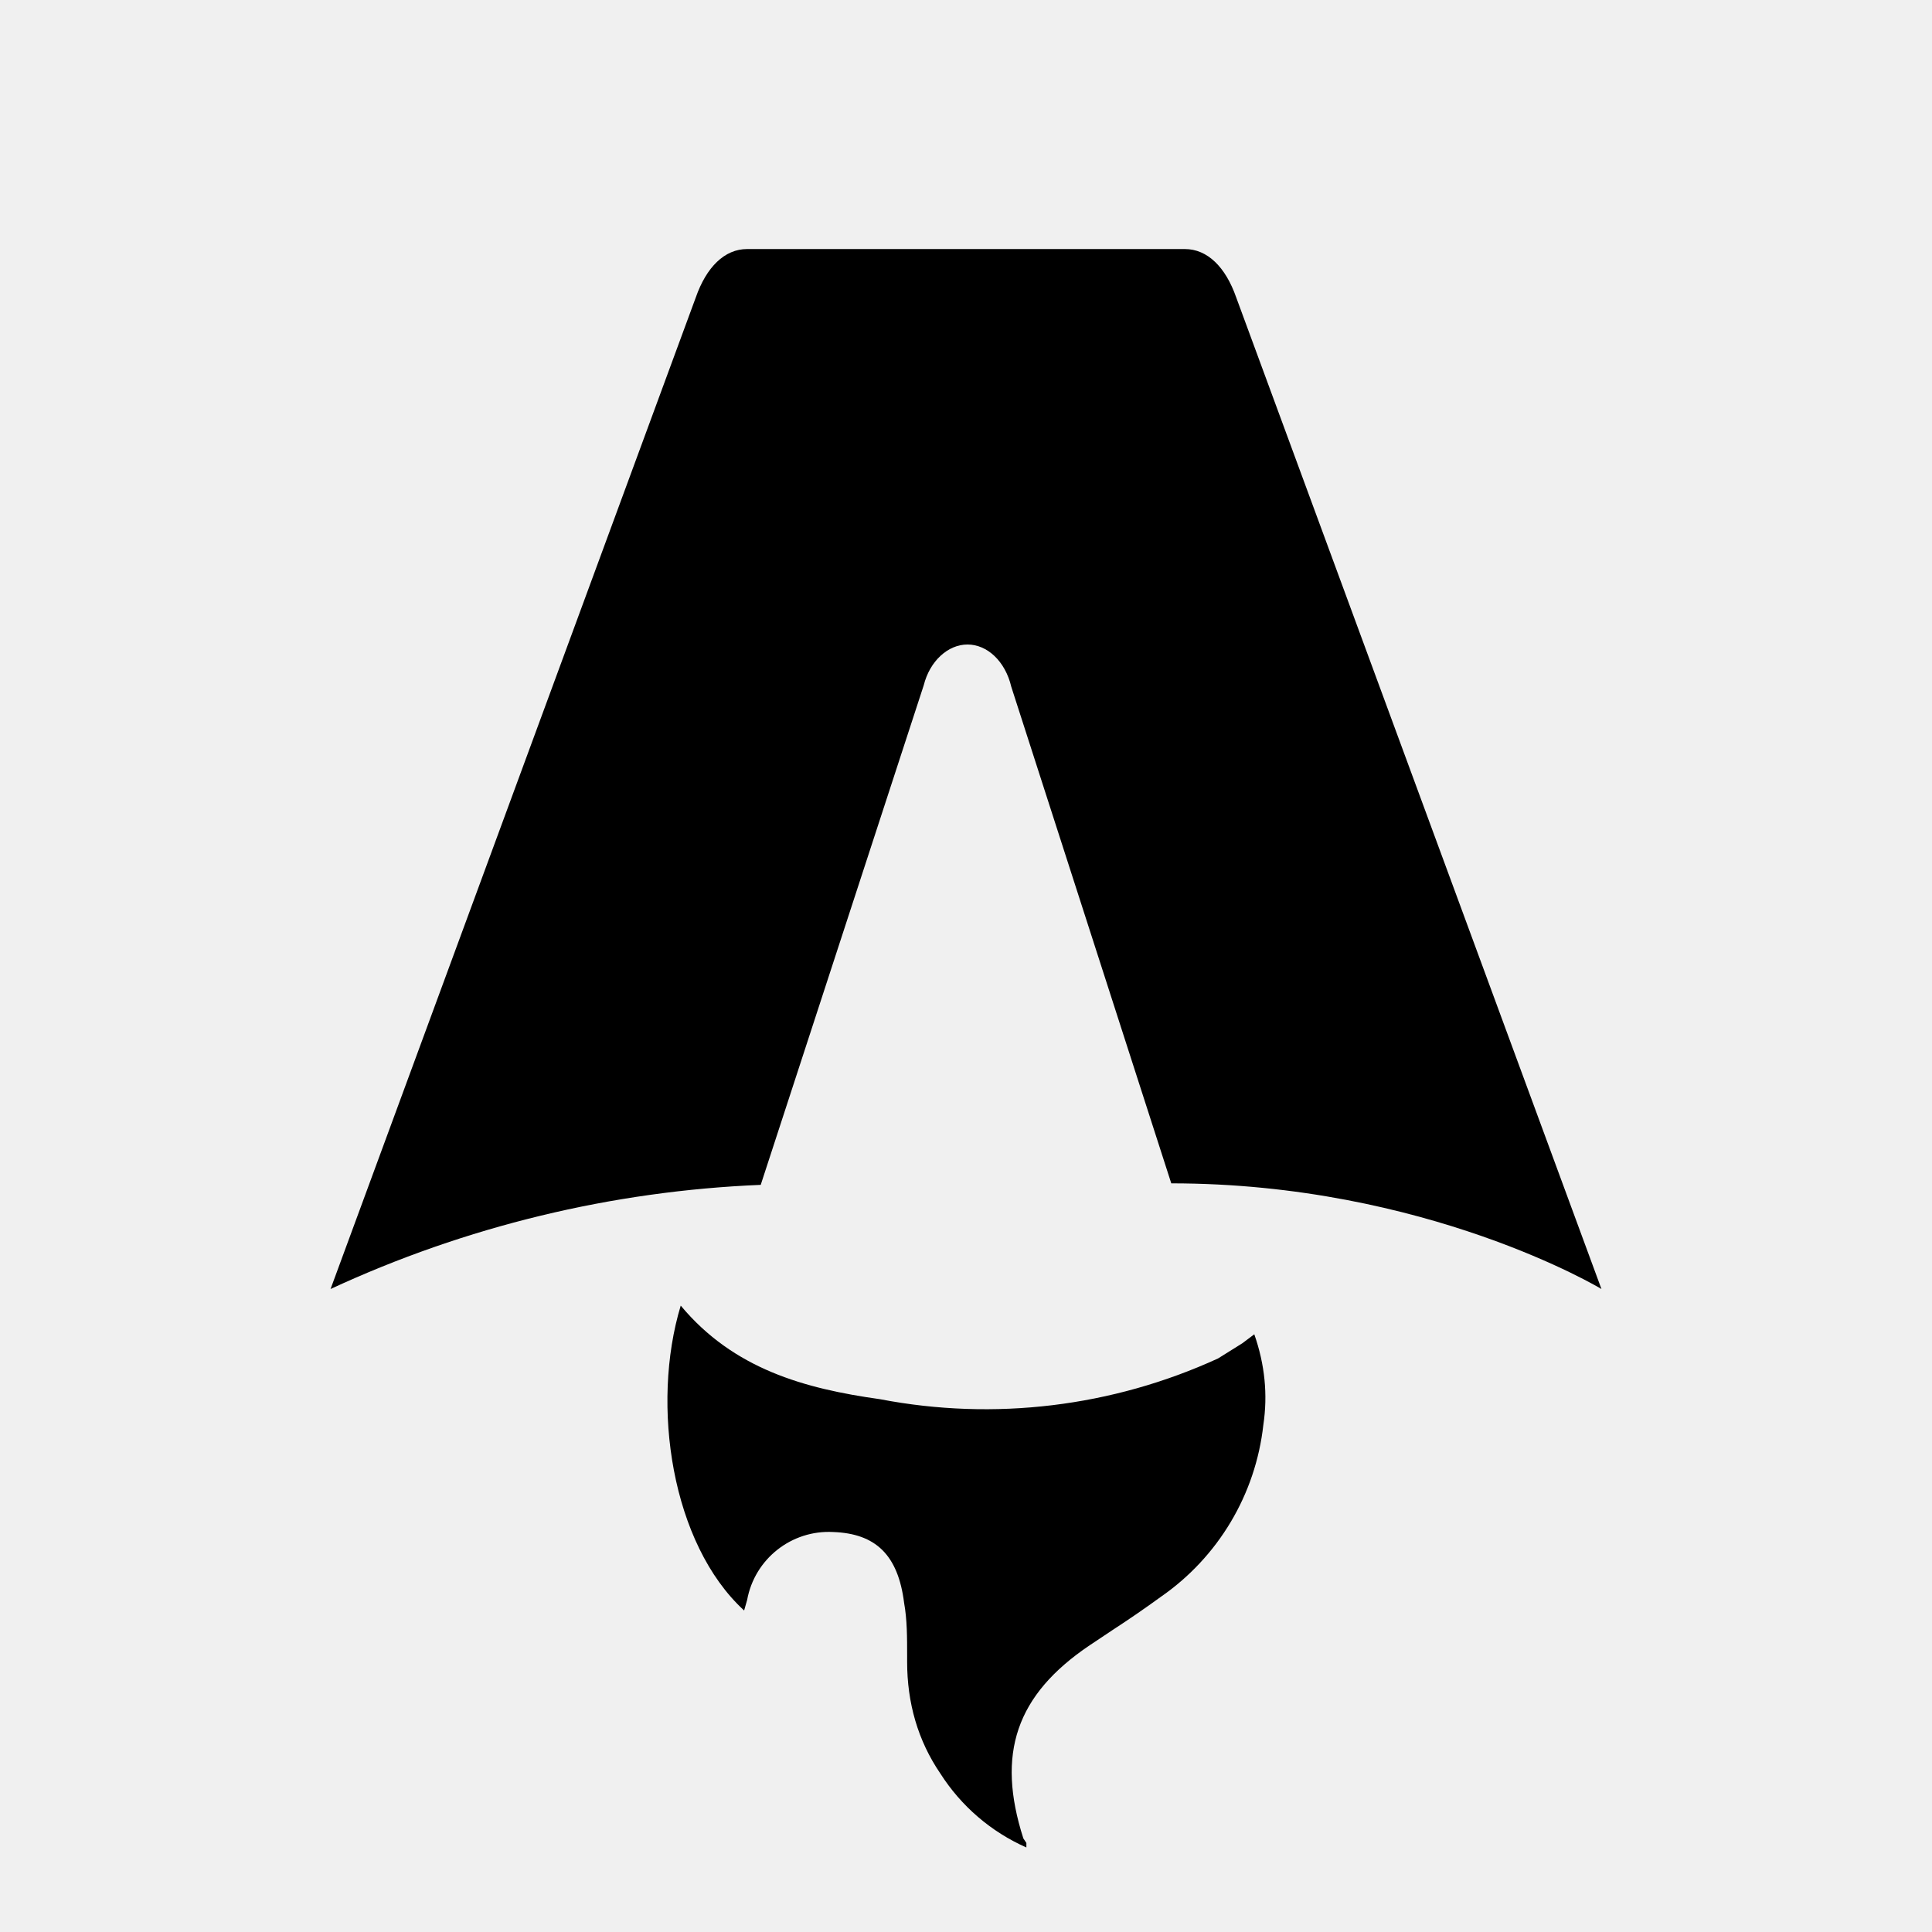
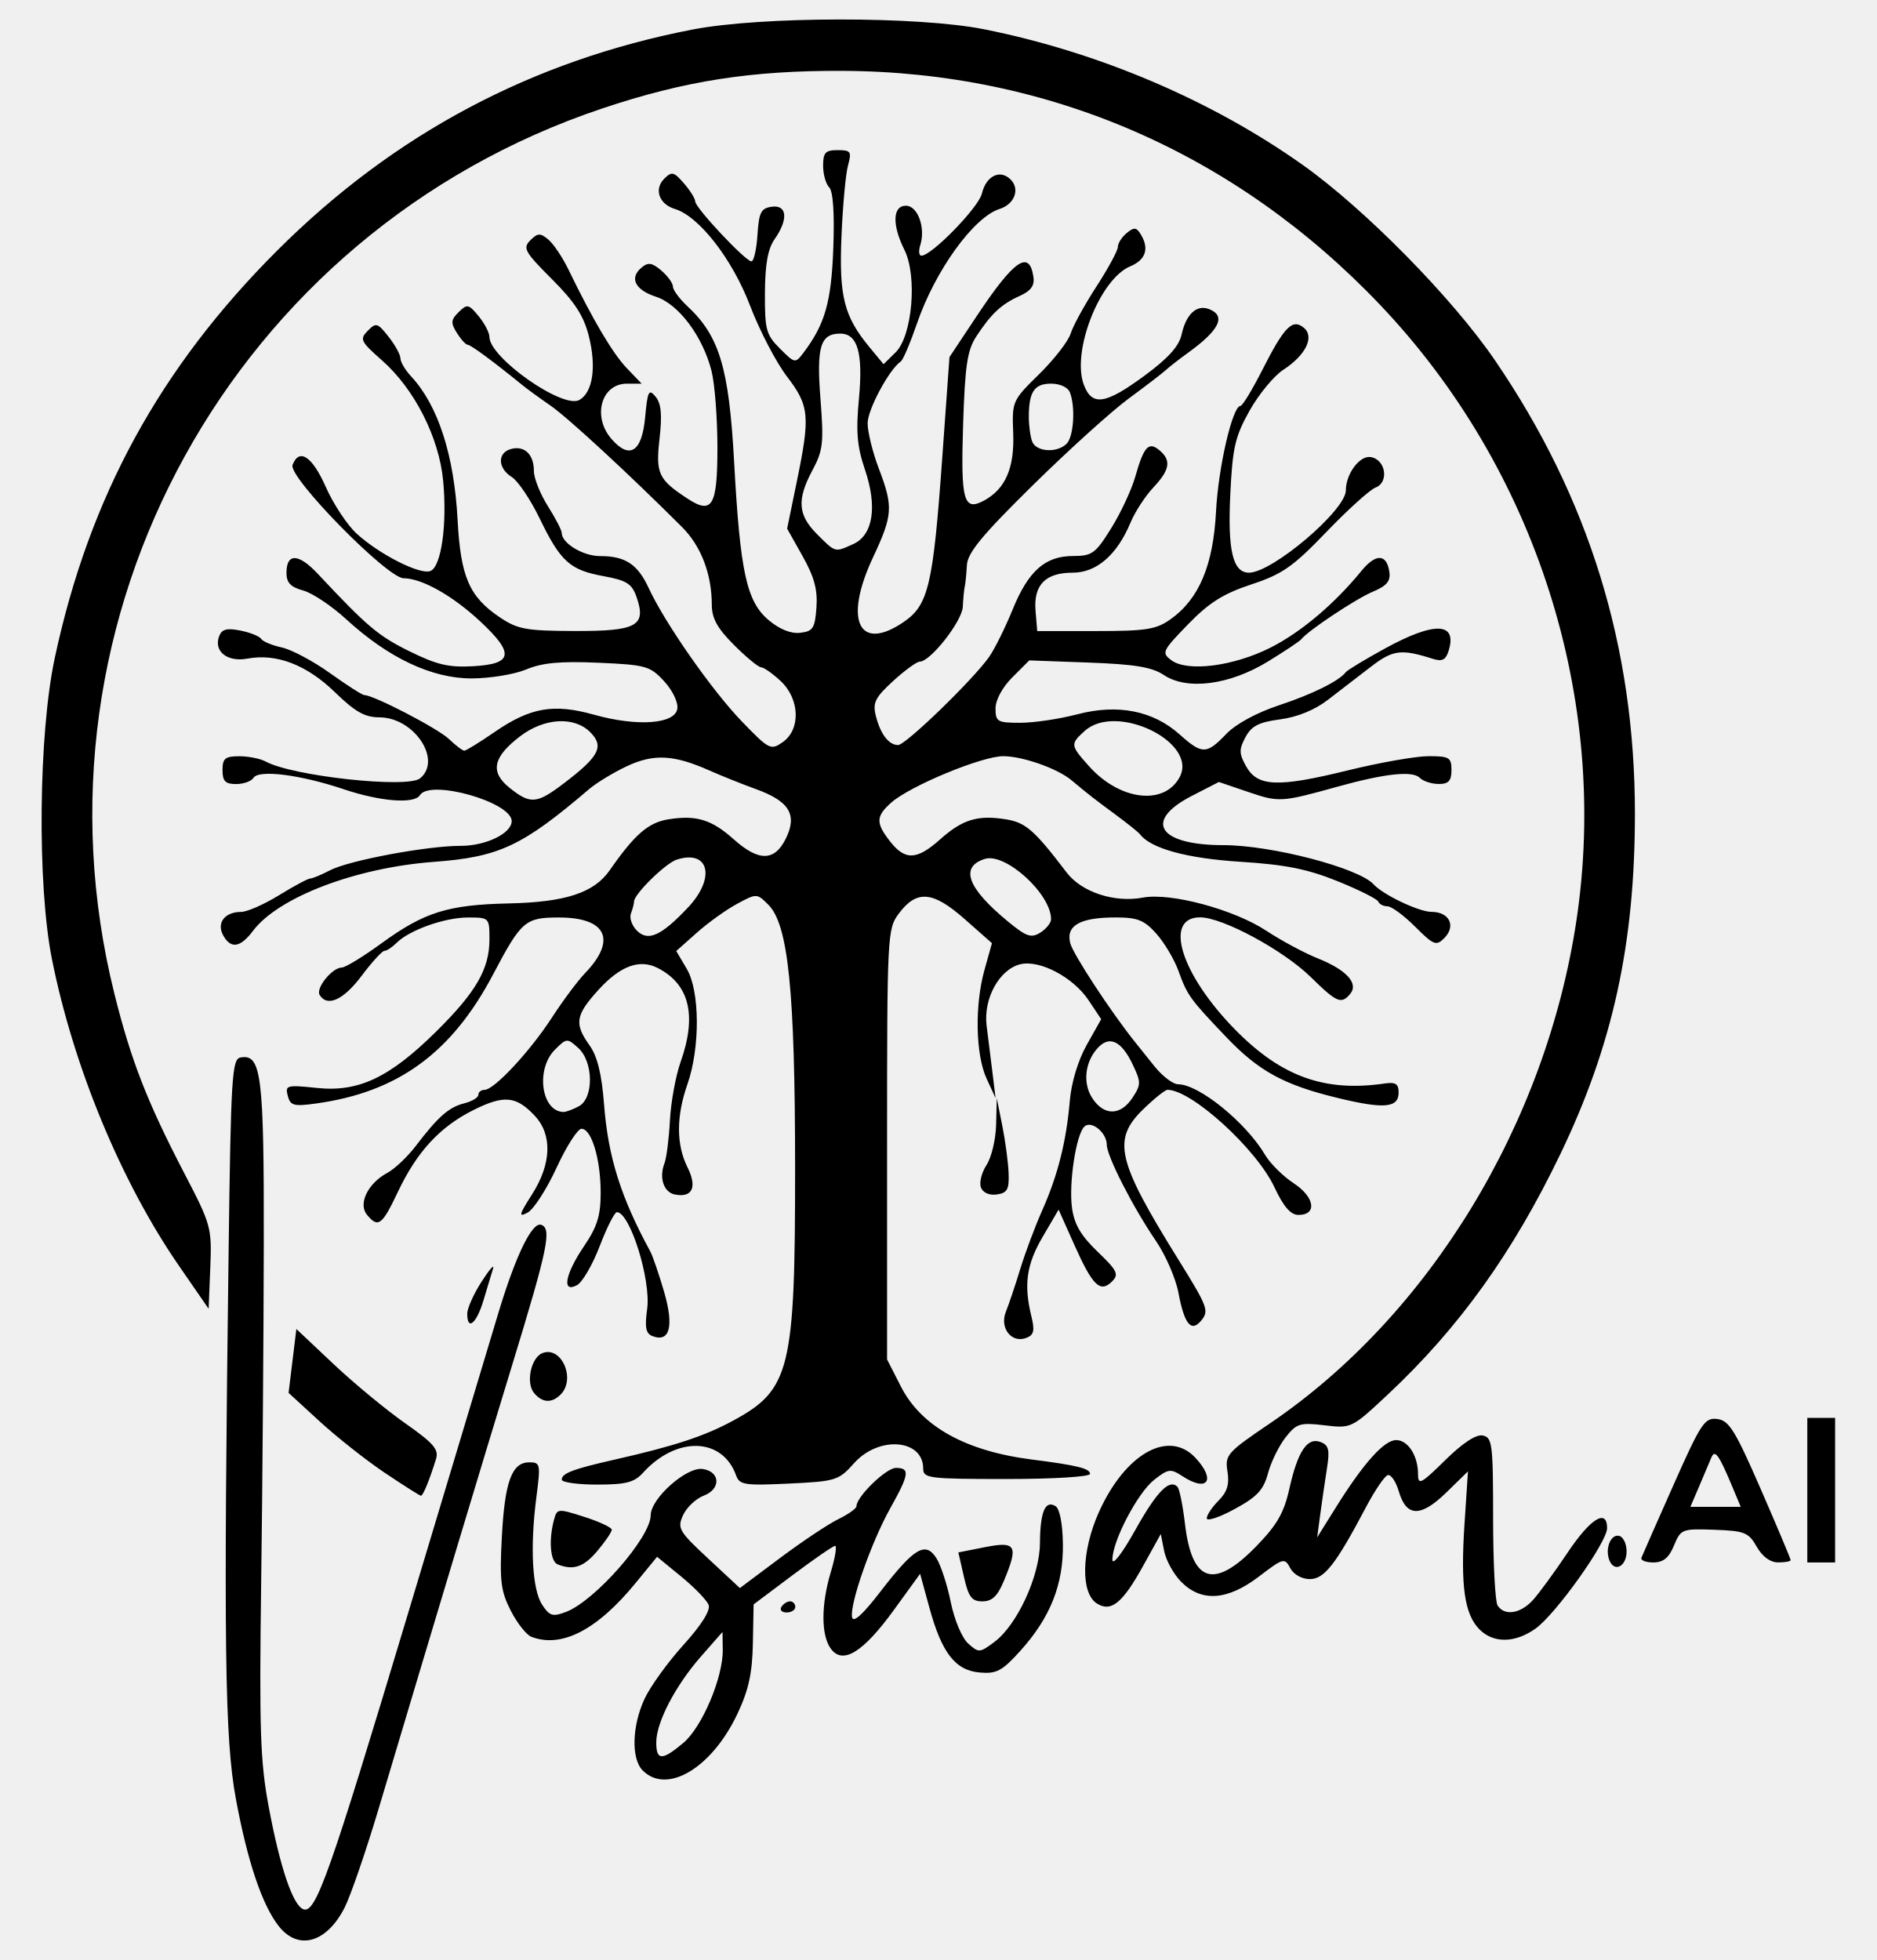
- <svg xmlns="http://www.w3.org/2000/svg" fill="none" viewBox="0 0 128 128">
-   <path d="M50.4 78.5a75.1 75.1 0 0 0-28.5 6.9l24.2-65.7c.7-2 1.9-3.2 3.4-3.2h29c1.5 0 2.7 1.2 3.4 3.2l24.2 65.7s-11.6-7-28.5-7L67 45.5c-.4-1.7-1.6-2.8-2.9-2.8-1.3 0-2.5 1.1-2.9 2.7L50.4 78.5Zm-1.1 28.2Zm-4.2-20.2c-2 6.6-.6 15.8 4.2 20.2a17.5 17.5 0 0 1 .2-.7 5.5 5.5 0 0 1 5.7-4.5c2.8.1 4.3 1.5 4.7 4.7.2 1.1.2 2.3.2 3.5v.4c0 2.7.7 5.2 2.2 7.4a13 13 0 0 0 5.7 4.9v-.3l-.2-.3c-1.8-5.6-.5-9.5 4.4-12.8l1.5-1a73 73 0 0 0 3.2-2.2 16 16 0 0 0 6.8-11.4c.3-2 .1-4-.6-6l-.8.6-1.6 1a37 37 0 0 1-22.4 2.7c-5-.7-9.7-2-13.2-6.2Z" />
-   <style>
-         path { fill: #000; }
-         @media (prefers-color-scheme: dark) {
-             path { fill: #FFF; }
-         }
-     </style>
+ <svg xmlns="http://www.w3.org/2000/svg" width="450" height="470" viewBox="0 0 119.062 124.354" version="1.1" id="svg1">
+   <defs id="defs1" />
+   <g id="layer1">
+     <path style="fill:#000000;stroke-width:0.265" d="m 17.686,122.208 c -1.056,-1.342 -1.986,-4.103 -2.723,-8.085 -0.707,-3.819 -0.785,-9.748 -0.457,-34.922 0.141,-10.823 0.213,-12.002 0.742,-12.104 1.34,-0.258 1.505,1.069 1.487,11.924 -0.01,5.724 -0.084,15.328 -0.165,21.343 -0.127,9.42 -0.06,11.401 0.48,14.287 0.719,3.839 1.527,6.226 2.194,6.482 0.785,0.301 1.653,-2.153 6.661,-18.829 2.651,-8.828 5.229,-17.401 5.727,-19.05 1.093,-3.616 2.129,-5.742 2.701,-5.545 0.686,0.237 0.431,1.469 -1.84,8.896 -1.955,6.394 -4.385,14.47 -8.481,28.182 -0.805,2.694 -1.774,5.507 -2.153,6.25 -1.14,2.235 -2.94,2.739 -4.175,1.169 z m 23.092,-9.874 c -0.743,-0.743 -0.689,-2.828 0.119,-4.561 0.362,-0.776 1.47,-2.31 2.462,-3.409 1.149,-1.272 1.729,-2.195 1.597,-2.541 -0.115,-0.299 -0.897,-1.107 -1.739,-1.797 l -1.531,-1.254 -1.349,1.649 c -2.449,2.995 -4.708,4.164 -6.626,3.427 -0.315,-0.121 -0.904,-0.868 -1.308,-1.66 -0.633,-1.24 -0.712,-1.885 -0.567,-4.643 0.185,-3.542 0.633,-4.766 1.743,-4.766 0.702,0 0.724,0.111 0.451,2.205 -0.411,3.152 -0.267,5.864 0.362,6.825 0.473,0.722 0.669,0.782 1.512,0.463 1.838,-0.696 5.378,-4.735 5.378,-6.136 0,-1.061 2.269,-3.082 3.295,-2.935 1.123,0.161 1.175,1.271 0.078,1.688 -0.502,0.191 -1.095,0.749 -1.319,1.241 -0.38,0.833 -0.271,1.021 1.598,2.76 l 2.005,1.866 2.552,-1.909 c 1.403,-1.05 3.068,-2.159 3.698,-2.466 0.631,-0.306 1.147,-0.674 1.147,-0.817 0,-0.603 1.881,-2.431 2.501,-2.431 0.909,0 0.854,0.396 -0.359,2.563 -1.201,2.147 -2.58,6.084 -2.421,6.91 0.073,0.379 0.677,-0.167 1.801,-1.627 2.138,-2.779 2.857,-3.208 3.549,-2.12 0.28,0.44 0.69,1.695 0.911,2.789 0.226,1.117 0.708,2.266 1.099,2.62 0.671,0.607 0.733,0.604 1.659,-0.084 1.455,-1.082 2.888,-4.188 2.901,-6.289 0.013,-1.977 0.335,-2.74 0.987,-2.337 0.266,0.164 0.451,1.113 0.469,2.404 0.036,2.57 -0.806,4.68 -2.708,6.785 -1.146,1.269 -1.503,1.459 -2.562,1.368 -1.556,-0.134 -2.414,-1.237 -3.201,-4.115 l -0.588,-2.149 -1.661,2.291 c -1.958,2.7 -3.248,3.494 -4.002,2.463 -0.627,-0.858 -0.626,-2.797 0.004,-4.89 0.272,-0.904 0.391,-1.64 0.265,-1.636 -0.127,0.004 -1.341,0.841 -2.7,1.86 l -2.469,1.853 -0.047,2.484 c -0.036,1.888 -0.272,2.96 -0.984,4.466 -1.623,3.432 -4.461,5.13 -5.999,3.592 z m 2.574,-1.753 c 1.19,-1.001 2.525,-4.154 2.501,-5.908 l -0.015,-1.133 -1.356,1.544 c -1.632,1.858 -2.848,4.19 -2.848,5.462 0,1.164 0.366,1.172 1.717,0.035 z m 50.514,-7.198 c -0.956,-0.956 -1.213,-2.753 -0.956,-6.668 l 0.221,-3.363 -1.367,1.335 c -1.629,1.591 -2.538,1.573 -3.019,-0.06 -0.186,-0.633 -0.504,-1.098 -0.706,-1.035 -0.202,0.064 -0.822,0.979 -1.379,2.033 -1.919,3.635 -2.644,4.563 -3.566,4.563 -0.5,0 -1.022,-0.294 -1.238,-0.697 -0.358,-0.669 -0.438,-0.647 -1.98,0.529 -1.996,1.524 -3.639,1.642 -4.927,0.353 -0.48,-0.48 -0.971,-1.362 -1.09,-1.959 l -0.217,-1.087 -1.12,2.023 c -1.309,2.364 -2.03,2.952 -2.929,2.387 -1.047,-0.656 -0.991,-3.315 0.121,-5.793 1.669,-3.72 4.428,-5.274 6.127,-3.451 1.325,1.422 0.767,2.207 -0.827,1.163 -0.749,-0.491 -0.895,-0.472 -1.796,0.237 -1.048,0.824 -2.652,3.894 -2.644,5.06 0.003,0.406 0.619,-0.393 1.45,-1.879 1.366,-2.443 2.161,-3.259 2.676,-2.744 0.125,0.125 0.339,1.179 0.476,2.343 0.442,3.748 1.835,4.193 4.515,1.442 1.325,-1.36 1.766,-2.125 2.108,-3.657 0.535,-2.389 1.138,-3.29 1.986,-2.965 0.511,0.196 0.585,0.498 0.404,1.645 -0.122,0.773 -0.313,2.079 -0.424,2.904 l -0.202,1.499 1.212,-1.94 c 1.736,-2.778 3.042,-4.233 3.8,-4.233 0.753,0 1.389,0.992 1.389,2.168 0,0.714 0.191,0.615 1.722,-0.893 1.103,-1.086 1.959,-1.65 2.381,-1.567 0.607,0.119 0.659,0.53 0.659,5.237 0,2.81 0.128,5.307 0.285,5.55 0.442,0.682 1.458,0.523 2.248,-0.353 0.394,-0.437 1.38,-1.786 2.191,-2.999 1.453,-2.173 2.507,-2.826 2.507,-1.555 0,0.888 -3.254,5.457 -4.537,6.37 -1.3,0.926 -2.665,0.947 -3.557,0.055 z m -44.293,-1.431 c 0.12,-0.194 0.367,-0.353 0.55,-0.353 0.183,0 0.332,0.159 0.332,0.353 0,0.194 -0.247,0.353 -0.55,0.353 -0.302,0 -0.452,-0.159 -0.332,-0.353 z m 11.582,-1.905 -0.355,-1.552 1.707,-0.337 c 1.964,-0.388 2.12,-0.102 1.173,2.164 -0.396,0.948 -0.745,1.278 -1.352,1.278 -0.677,0 -0.879,-0.266 -1.173,-1.552 z M 35.373,99.25 c -0.462,-0.187 -0.572,-1.534 -0.23,-2.811 0.197,-0.736 0.238,-0.74 1.935,-0.197 0.954,0.305 1.734,0.671 1.734,0.813 0,0.142 -0.411,0.747 -0.913,1.344 -0.866,1.029 -1.531,1.253 -2.526,0.852 z m 66.726,-0.266 c -0.292,-0.761 0.114,-1.709 0.655,-1.529 0.242,0.081 0.441,0.517 0.441,0.97 0,0.967 -0.786,1.367 -1.096,0.558 z m 2.037,-0.153 c 0.065,-0.165 0.978,-2.237 2.029,-4.604 1.753,-3.948 1.983,-4.295 2.781,-4.197 0.747,0.091 1.136,0.717 2.763,4.455 1.042,2.392 1.894,4.416 1.894,4.498 0,0.082 -0.357,0.147 -0.794,0.146 -0.501,-0.001 -1.003,-0.37 -1.36,-0.999 -0.513,-0.902 -0.766,-1.004 -2.684,-1.073 -2.056,-0.074 -2.131,-0.045 -2.563,0.999 -0.326,0.787 -0.678,1.075 -1.314,1.075 -0.478,0 -0.816,-0.135 -0.751,-0.301 z m 5.786,-4.459 c -0.87,-2.083 -1.126,-2.441 -1.351,-1.894 -0.108,0.264 -0.452,1.075 -0.763,1.802 l -0.566,1.323 h 1.597 1.597 z m 4.738,0.173 v -4.586 h 0.882 0.882 v 4.586 4.586 h -0.882 -0.882 z m -38.1,1.786 c 0,-0.206 0.335,-0.71 0.745,-1.12 0.55,-0.55 0.699,-1.035 0.569,-1.852 -0.167,-1.051 -0.031,-1.205 2.688,-3.047 10.106,-6.845 17.513,-19.001 19.453,-31.926 2.104,-14.02 -2.566,-28.648 -12.469,-39.055 -9.146,-9.611 -21.02,-14.778 -34.093,-14.835 -5.803,-0.025 -10,0.63 -15.226,2.379 C 14.796,14.713 1.319,39.141 7.25,63.02 c 1.053,4.239 2.081,6.882 4.446,11.426 1.697,3.26 1.747,3.441 1.645,5.976 l -0.105,2.615 -1.872,-2.712 c -3.671,-5.316 -6.705,-12.637 -8.069,-19.471 -0.945,-4.733 -0.855,-14.277 0.181,-19.116 2.186,-10.216 6.675,-18.426 14.145,-25.876 7.386,-7.366 16.126,-12.013 26.307,-13.987 4.36,-0.845 14.334,-0.854 18.521,-0.015 7.256,1.453 14.427,4.508 20.203,8.607 3.941,2.797 9.489,8.437 12.189,12.389 5.968,8.739 8.885,18.19 8.882,28.784 -0.003,8.25 -1.406,14.662 -4.721,21.561 -3.01,6.265 -6.446,11.055 -10.956,15.275 -2.294,2.146 -2.313,2.155 -4.014,1.953 -1.561,-0.185 -1.776,-0.118 -2.473,0.768 -0.42,0.534 -0.922,1.559 -1.115,2.278 -0.285,1.059 -0.688,1.491 -2.118,2.269 -0.971,0.529 -1.766,0.792 -1.766,0.586 z m -52.136,-2.878 c -1.184,-0.795 -3.044,-2.263 -4.134,-3.263 l -1.982,-1.818 0.247,-2.026 0.247,-2.026 2.354,2.22 c 1.295,1.221 3.339,2.912 4.544,3.757 1.813,1.272 2.151,1.664 1.961,2.275 -0.416,1.336 -0.821,2.326 -0.954,2.326 -0.071,0 -1.098,-0.65 -2.282,-1.445 z m 11.214,0.424 c 0,-0.401 0.717,-0.673 3.351,-1.269 3.8,-0.86 5.72,-1.492 7.543,-2.485 3.605,-1.962 3.915,-3.233 3.911,-16.04 -0.004,-11.206 -0.431,-15.416 -1.695,-16.679 -0.729,-0.729 -0.743,-0.729 -1.986,-0.059 -0.689,0.371 -1.839,1.196 -2.556,1.834 l -1.304,1.16 0.67,1.135 c 0.832,1.409 0.852,4.996 0.039,7.318 -0.714,2.04 -0.712,3.831 0.004,5.267 0.629,1.26 0.316,1.943 -0.793,1.729 -0.716,-0.138 -1.024,-1.061 -0.664,-1.99 0.127,-0.328 0.282,-1.549 0.344,-2.713 0.062,-1.164 0.366,-2.831 0.676,-3.704 1.047,-2.953 0.566,-4.933 -1.448,-5.964 -1.16,-0.594 -2.391,-0.134 -3.791,1.416 -1.432,1.585 -1.514,2.12 -0.536,3.493 0.497,0.698 0.771,1.816 0.921,3.759 0.255,3.312 1.063,5.882 2.922,9.296 0.16,0.293 0.559,1.458 0.888,2.587 0.635,2.185 0.36,3.225 -0.741,2.802 -0.422,-0.162 -0.497,-0.55 -0.336,-1.725 0.253,-1.843 -1.092,-6.138 -1.921,-6.138 -0.145,0 -0.635,0.966 -1.087,2.147 -0.452,1.181 -1.1,2.298 -1.44,2.482 -0.986,0.535 -0.765,-0.688 0.447,-2.477 0.833,-1.23 1.052,-1.933 1.052,-3.387 0,-2.126 -0.579,-4.056 -1.217,-4.056 -0.243,0 -0.955,1.113 -1.582,2.473 -0.627,1.36 -1.452,2.64 -1.835,2.845 -0.591,0.316 -0.55,0.145 0.277,-1.15 1.239,-1.94 1.304,-3.793 0.173,-4.996 -1.179,-1.255 -1.948,-1.328 -3.877,-0.366 -2.137,1.065 -3.599,2.648 -4.81,5.209 -1,2.114 -1.247,2.296 -1.955,1.442 -0.576,-0.695 0.056,-1.997 1.29,-2.658 0.467,-0.25 1.277,-1.016 1.801,-1.702 1.43,-1.875 2.103,-2.467 3.084,-2.713 0.49,-0.123 0.891,-0.365 0.891,-0.538 0,-0.173 0.177,-0.315 0.394,-0.315 0.61,0 2.88,-2.436 4.273,-4.586 0.692,-1.067 1.639,-2.337 2.105,-2.822 2.026,-2.107 1.358,-3.528 -1.658,-3.528 -2.144,0 -2.385,0.208 -4.18,3.613 -2.624,4.976 -6.032,7.465 -11.209,8.185 -1.44,0.2 -1.652,0.144 -1.817,-0.485 -0.175,-0.67 -0.066,-0.699 1.853,-0.498 2.642,0.276 4.601,-0.652 7.567,-3.583 2.53,-2.501 3.376,-3.967 3.376,-5.849 0,-1.371 -0.012,-1.383 -1.368,-1.383 -1.472,0 -3.715,0.799 -4.529,1.614 -0.277,0.277 -0.621,0.503 -0.765,0.503 -0.144,0 -0.797,0.714 -1.451,1.587 -1.146,1.529 -2.174,1.998 -2.66,1.212 -0.264,-0.428 0.799,-1.742 1.409,-1.742 0.222,0 1.353,-0.69 2.512,-1.534 2.724,-1.982 4.209,-2.447 8.087,-2.533 3.596,-0.08 5.4,-0.673 6.394,-2.102 1.585,-2.28 2.452,-3.031 3.729,-3.234 1.774,-0.282 2.735,0.014 4.15,1.277 1.587,1.417 2.592,1.394 3.305,-0.075 0.729,-1.502 0.208,-2.353 -1.913,-3.12 -0.855,-0.309 -2.18,-0.84 -2.945,-1.18 -2.265,-1.006 -3.534,-1.071 -5.241,-0.269 -0.847,0.398 -1.924,1.052 -2.393,1.452 -4.24,3.621 -5.704,4.307 -9.848,4.615 -4.962,0.369 -9.874,2.245 -11.481,4.384 -0.804,1.071 -1.415,1.154 -1.896,0.256 -0.417,-0.779 0.121,-1.465 1.149,-1.465 0.376,0 1.458,-0.476 2.404,-1.058 0.946,-0.582 1.837,-1.059 1.979,-1.06 0.143,-10e-4 0.709,-0.237 1.258,-0.523 1.2,-0.626 6.16,-1.553 8.29,-1.55 1.598,0.002 3.234,-0.792 3.234,-1.571 0,-1.208 -5.185,-2.673 -5.821,-1.645 -0.354,0.573 -2.513,0.405 -4.833,-0.376 -2.736,-0.922 -5.394,-1.259 -5.724,-0.725 -0.135,0.218 -0.632,0.396 -1.106,0.396 -0.683,0 -0.861,-0.182 -0.861,-0.882 0,-0.746 0.164,-0.882 1.063,-0.882 0.585,0 1.339,0.151 1.676,0.335 1.697,0.928 9.007,1.722 9.798,1.065 1.415,-1.174 -0.39,-3.869 -2.592,-3.869 -0.915,0 -1.536,-0.352 -2.815,-1.595 -1.788,-1.738 -3.711,-2.476 -5.55,-2.131 -1.276,0.239 -2.16,-0.465 -1.791,-1.428 0.168,-0.439 0.489,-0.523 1.345,-0.352 0.618,0.124 1.211,0.361 1.317,0.528 0.107,0.167 0.698,0.412 1.314,0.546 0.616,0.134 1.993,0.868 3.06,1.632 1.067,0.764 2.045,1.389 2.174,1.389 0.588,0 4.663,2.115 5.361,2.783 0.428,0.41 0.869,0.745 0.979,0.745 0.11,0 0.979,-0.536 1.931,-1.191 2.259,-1.554 3.738,-1.811 6.291,-1.095 2.751,0.772 5.154,0.6 5.294,-0.38 0.059,-0.41 -0.309,-1.17 -0.846,-1.75 -0.889,-0.96 -1.153,-1.033 -4.168,-1.165 -2.415,-0.106 -3.558,0.001 -4.577,0.427 -0.747,0.312 -2.309,0.568 -3.471,0.568 -2.518,0 -5.276,-1.303 -7.945,-3.754 -0.921,-0.846 -2.151,-1.667 -2.733,-1.825 -0.795,-0.216 -1.058,-0.494 -1.058,-1.117 0,-1.268 0.761,-1.248 1.98,0.052 3.148,3.358 3.833,3.938 5.812,4.917 1.743,0.862 2.507,1.042 4.054,0.953 2.515,-0.143 2.629,-0.798 0.488,-2.806 -1.766,-1.656 -3.731,-2.769 -4.901,-2.775 -1.042,-0.005 -7.339,-6.428 -7.047,-7.188 0.422,-1.098 1.248,-0.551 2.11,1.398 0.478,1.082 1.361,2.416 1.962,2.964 1.441,1.316 4.012,2.619 4.67,2.367 0.693,-0.266 1.073,-2.938 0.814,-5.716 -0.257,-2.753 -1.819,-5.832 -3.878,-7.646 -1.363,-1.201 -1.434,-1.346 -0.908,-1.88 0.527,-0.535 0.626,-0.507 1.323,0.379 0.414,0.527 0.753,1.144 0.753,1.373 0,0.228 0.301,0.738 0.668,1.132 1.716,1.842 2.737,4.99 2.957,9.117 0.193,3.622 0.742,4.882 2.696,6.191 1.118,0.749 1.664,0.848 4.749,0.856 3.944,0.01 4.551,-0.328 3.901,-2.176 -0.29,-0.825 -0.631,-1.039 -2.084,-1.304 -2.143,-0.392 -2.728,-0.921 -4.063,-3.675 -0.579,-1.194 -1.372,-2.371 -1.763,-2.616 -0.9,-0.562 -0.92,-1.549 -0.036,-1.78 0.853,-0.223 1.441,0.35 1.441,1.407 0,0.45 0.397,1.447 0.882,2.215 0.485,0.768 0.882,1.534 0.882,1.702 0,0.657 1.347,1.473 2.432,1.473 1.606,0 2.384,0.512 3.088,2.033 1.031,2.227 4.025,6.512 5.916,8.467 1.729,1.787 1.826,1.836 2.588,1.303 1.153,-0.807 1.082,-2.749 -0.142,-3.883 -0.513,-0.476 -1.069,-0.865 -1.235,-0.865 -0.166,0 -0.936,-0.635 -1.712,-1.411 -1.066,-1.066 -1.412,-1.692 -1.413,-2.558 -0.003,-1.952 -0.681,-3.722 -1.889,-4.928 -3.353,-3.352 -7.249,-6.95 -8.34,-7.703 -0.679,-0.469 -1.473,-1.046 -1.764,-1.284 -1.825,-1.487 -3.302,-2.578 -3.491,-2.578 -0.121,0 -0.43,-0.338 -0.688,-0.75 -0.4,-0.641 -0.384,-0.834 0.114,-1.323 0.538,-0.529 0.635,-0.509 1.266,0.26 0.376,0.458 0.683,1.048 0.683,1.311 0,1.322 4.662,4.596 5.705,4.006 0.855,-0.483 1.095,-2.098 0.604,-4.051 -0.325,-1.292 -0.891,-2.165 -2.344,-3.618 -1.728,-1.728 -1.862,-1.969 -1.37,-2.461 0.47,-0.47 0.628,-0.477 1.141,-0.052 0.327,0.272 0.904,1.131 1.281,1.91 1.542,3.183 2.808,5.324 3.699,6.253 l 0.942,0.983 h -0.936 c -1.627,0 -2.211,2.086 -0.981,3.504 1.155,1.331 1.935,0.835 2.138,-1.361 0.156,-1.683 0.234,-1.838 0.663,-1.317 0.358,0.434 0.424,1.139 0.251,2.666 -0.251,2.214 -0.076,2.588 1.779,3.803 1.569,1.028 1.894,0.473 1.894,-3.247 0,-1.86 -0.169,-4.048 -0.376,-4.862 -0.558,-2.192 -2.085,-4.231 -3.519,-4.7 -1.34,-0.438 -1.711,-1.195 -0.91,-1.859 0.413,-0.343 0.663,-0.303 1.25,0.199 0.403,0.345 0.733,0.803 0.733,1.017 0,0.214 0.413,0.774 0.919,1.245 2.028,1.887 2.636,3.912 2.961,9.851 0.384,7.025 0.789,8.882 2.194,10.065 0.693,0.583 1.411,0.871 2.001,0.802 0.811,-0.094 0.934,-0.286 1.029,-1.606 0.081,-1.126 -0.137,-1.936 -0.876,-3.251 l -0.984,-1.751 0.611,-2.97 c 0.864,-4.195 0.805,-4.814 -0.63,-6.694 -0.683,-0.894 -1.733,-2.913 -2.333,-4.485 -1.132,-2.965 -3.236,-5.67 -4.771,-6.134 -1.004,-0.304 -1.338,-1.254 -0.673,-1.919 0.474,-0.474 0.61,-0.442 1.248,0.293 0.394,0.454 0.716,0.971 0.716,1.149 0,0.402 3.189,3.801 3.567,3.801 0.151,0 0.323,-0.754 0.383,-1.676 0.092,-1.43 0.224,-1.692 0.901,-1.788 0.983,-0.14 1.07,0.796 0.19,2.052 -0.431,0.615 -0.608,1.594 -0.617,3.422 -0.012,2.328 0.074,2.647 0.951,3.525 0.946,0.946 0.975,0.951 1.488,0.273 1.373,-1.818 1.771,-3.21 1.898,-6.638 0.082,-2.219 -0.012,-3.616 -0.259,-3.863 -0.213,-0.213 -0.387,-0.831 -0.387,-1.375 0,-0.83 0.147,-0.988 0.923,-0.988 0.836,0 0.898,0.091 0.656,0.97 -0.147,0.534 -0.333,2.558 -0.414,4.498 -0.16,3.828 0.159,5.08 1.794,7.056 l 0.876,1.058 0.766,-0.753 c 1.058,-1.04 1.385,-4.84 0.56,-6.495 -0.794,-1.592 -0.754,-2.807 0.093,-2.807 0.749,0 1.259,1.401 0.911,2.499 -0.118,0.372 -0.085,0.674 0.074,0.672 0.653,-0.007 3.628,-3.065 3.834,-3.94 0.265,-1.126 1.154,-1.562 1.822,-0.895 0.61,0.61 0.253,1.567 -0.696,1.868 -1.651,0.524 -4.091,3.907 -5.248,7.277 -0.419,1.22 -0.877,2.298 -1.018,2.395 -0.745,0.513 -2.109,3.054 -2.109,3.926 0,0.553 0.317,1.84 0.705,2.861 0.932,2.451 0.899,2.952 -0.376,5.677 -1.862,3.979 -0.877,6.014 1.968,4.064 1.562,-1.07 1.857,-2.327 2.434,-10.365 l 0.462,-6.435 1.725,-2.598 c 2.374,-3.575 3.343,-4.243 3.601,-2.486 0.081,0.552 -0.161,0.885 -0.877,1.207 -1.157,0.52 -1.798,1.118 -2.748,2.567 -0.57,0.869 -0.716,1.842 -0.836,5.578 -0.156,4.843 0.03,5.529 1.312,4.843 1.369,-0.733 1.953,-2.073 1.866,-4.284 -0.08,-2.026 -0.061,-2.069 1.646,-3.744 0.95,-0.932 1.849,-2.091 1.999,-2.576 0.149,-0.485 0.884,-1.826 1.633,-2.981 0.749,-1.154 1.361,-2.286 1.361,-2.514 0,-0.229 0.25,-0.624 0.556,-0.877 0.461,-0.382 0.611,-0.375 0.877,0.045 0.578,0.913 0.348,1.649 -0.642,2.059 -1.939,0.803 -3.749,5.433 -2.944,7.532 0.522,1.362 1.368,1.232 3.845,-0.592 1.511,-1.113 2.189,-1.867 2.355,-2.621 0.281,-1.279 0.954,-1.904 1.73,-1.606 1.114,0.428 0.678,1.332 -1.347,2.791 -0.539,0.388 -1.16,0.872 -1.381,1.076 -0.221,0.204 -1.284,1.019 -2.362,1.812 -1.078,0.793 -3.816,3.269 -6.085,5.503 -3.218,3.168 -4.137,4.282 -4.179,5.067 -0.03,0.553 -0.091,1.164 -0.136,1.358 -0.045,0.194 -0.1,0.769 -0.123,1.279 -0.04,0.914 -2.054,3.484 -2.731,3.484 -0.191,0 -0.951,0.554 -1.69,1.23 -1.142,1.046 -1.306,1.376 -1.099,2.203 0.292,1.164 0.821,1.859 1.414,1.859 0.484,0 4.798,-4.183 5.788,-5.611 0.349,-0.503 1.013,-1.845 1.476,-2.981 1.006,-2.466 2.065,-3.402 3.851,-3.402 1.192,0 1.411,-0.16 2.408,-1.765 0.604,-0.971 1.289,-2.439 1.523,-3.263 0.546,-1.919 0.846,-2.251 1.527,-1.687 0.775,0.643 0.678,1.245 -0.385,2.375 -0.511,0.544 -1.161,1.544 -1.444,2.223 -0.856,2.051 -2.153,3.175 -3.665,3.175 -1.736,0 -2.496,0.781 -2.359,2.425 l 0.107,1.279 h 3.704 c 3.224,0 3.842,-0.098 4.766,-0.757 1.798,-1.283 2.697,-3.419 2.873,-6.827 0.145,-2.812 1.047,-6.703 1.554,-6.703 0.125,0 0.751,-1.032 1.391,-2.294 1.39,-2.738 1.905,-3.26 2.626,-2.661 0.692,0.574 0.125,1.738 -1.298,2.662 -0.597,0.388 -1.562,1.556 -2.144,2.596 -0.921,1.644 -1.081,2.337 -1.224,5.32 -0.172,3.564 0.163,4.96 1.188,4.96 1.48,0 6.144,-3.963 6.144,-5.22 0,-1.042 0.867,-2.216 1.563,-2.116 0.964,0.138 1.201,1.602 0.314,1.939 -0.353,0.134 -1.753,1.4 -3.112,2.814 -2.124,2.211 -2.79,2.676 -4.763,3.328 -1.781,0.589 -2.678,1.155 -4.016,2.534 -1.636,1.686 -1.689,1.801 -1.058,2.275 1.014,0.761 3.948,0.387 6.297,-0.801 1.93,-0.977 4.044,-2.761 5.763,-4.865 0.913,-1.117 1.602,-1.094 1.771,0.058 0.087,0.592 -0.161,0.889 -1.058,1.266 -1.069,0.449 -4.099,2.463 -4.523,3.007 -0.097,0.124 -1.05,0.761 -2.117,1.415 -2.44,1.495 -5.132,1.845 -6.61,0.858 -0.753,-0.502 -1.835,-0.681 -4.755,-0.788 l -3.781,-0.138 -1.07,1.07 c -0.638,0.638 -1.07,1.437 -1.07,1.979 0,0.841 0.118,0.909 1.57,0.909 0.864,0 2.491,-0.242 3.616,-0.538 2.56,-0.673 4.8,-0.234 6.486,1.271 1.44,1.285 1.712,1.284 2.958,-0.017 0.608,-0.635 1.921,-1.352 3.329,-1.818 2.15,-0.712 3.838,-1.548 4.265,-2.113 0.097,-0.128 1.221,-0.807 2.499,-1.507 3.142,-1.724 4.598,-1.662 4.016,0.172 -0.178,0.562 -0.412,0.678 -0.993,0.493 -2.018,-0.642 -2.53,-0.576 -3.935,0.503 -0.776,0.596 -2.001,1.54 -2.722,2.096 -0.834,0.644 -1.936,1.095 -3.03,1.24 -1.359,0.18 -1.821,0.418 -2.204,1.133 -0.415,0.776 -0.409,1.04 0.042,1.848 0.725,1.299 2.003,1.35 6.448,0.258 2.023,-0.497 4.331,-0.903 5.129,-0.903 1.313,0 1.451,0.084 1.451,0.882 0,0.685 -0.181,0.882 -0.811,0.882 -0.446,0 -0.988,-0.177 -1.204,-0.393 -0.46,-0.46 -2.218,-0.269 -5.216,0.565 -3.564,0.991 -3.708,1 -5.645,0.341 l -1.88,-0.639 -1.705,0.876 c -3.111,1.598 -2.135,3.131 1.993,3.131 3.049,0 8.588,1.446 9.53,2.488 0.598,0.662 2.876,1.745 3.669,1.745 1.141,0 1.578,0.902 0.809,1.67 -0.508,0.508 -0.672,0.443 -1.847,-0.733 -0.71,-0.71 -1.499,-1.29 -1.755,-1.29 -0.255,0 -0.517,-0.135 -0.582,-0.299 -0.065,-0.165 -1.229,-0.748 -2.587,-1.296 -1.912,-0.772 -3.305,-1.05 -6.174,-1.231 -3.375,-0.213 -5.674,-0.843 -6.35,-1.739 -0.097,-0.129 -0.811,-0.702 -1.587,-1.274 -1.351,-0.996 -1.635,-1.217 -2.774,-2.166 -0.892,-0.744 -3.098,-1.519 -4.322,-1.519 -1.358,0 -5.918,1.89 -7.104,2.945 -0.982,0.873 -0.992,1.294 -0.063,2.476 0.949,1.206 1.691,1.173 3.164,-0.142 1.415,-1.263 2.376,-1.559 4.15,-1.277 1.278,0.203 1.809,0.666 3.881,3.382 0.95,1.245 3.026,1.927 4.833,1.588 1.757,-0.33 5.774,0.749 7.83,2.103 0.951,0.627 2.426,1.418 3.277,1.758 1.809,0.724 2.595,1.586 2.047,2.246 -0.564,0.679 -0.849,0.558 -2.494,-1.057 -1.749,-1.718 -5.618,-3.805 -7.04,-3.797 -2.341,0.012 -1.192,3.65 2.259,7.15 2.923,2.964 5.662,3.946 9.464,3.391 0.688,-0.1 0.882,0.025 0.882,0.572 0,0.977 -0.912,1.06 -3.842,0.352 -3.429,-0.829 -5.024,-1.699 -7.094,-3.868 -2.308,-2.419 -2.468,-2.641 -3.033,-4.202 -0.264,-0.729 -0.894,-1.79 -1.4,-2.357 -0.772,-0.865 -1.191,-1.032 -2.589,-1.032 -2.256,0 -3.158,0.51 -2.877,1.629 0.174,0.695 2.579,4.364 4.114,6.279 0.168,0.21 0.72,0.898 1.225,1.529 0.505,0.631 1.182,1.147 1.505,1.148 1.323,0.003 4.304,2.423 5.52,4.481 0.324,0.548 1.142,1.359 1.819,1.803 1.331,0.873 1.5,2.005 0.298,2.005 -0.495,0 -0.944,-0.517 -1.529,-1.764 -1.141,-2.43 -5.252,-6.174 -6.781,-6.174 -0.148,0 -0.838,0.553 -1.533,1.228 -1.991,1.933 -1.685,3.25 2.216,9.531 1.877,3.022 1.968,3.266 1.454,3.885 -0.633,0.763 -1.069,0.229 -1.442,-1.767 -0.169,-0.906 -0.813,-2.388 -1.431,-3.294 -1.461,-2.142 -3.111,-5.372 -3.116,-6.101 -0.006,-0.78 -0.997,-1.573 -1.427,-1.143 -0.524,0.524 -0.989,3.586 -0.78,5.142 0.141,1.049 0.556,1.762 1.622,2.787 1.256,1.206 1.369,1.441 0.919,1.891 -0.745,0.745 -1.231,0.277 -2.374,-2.283 l -1.016,-2.275 -1.007,1.719 c -1.031,1.759 -1.213,3.037 -0.72,5.049 0.224,0.915 0.161,1.187 -0.32,1.371 -0.939,0.36 -1.713,-0.63 -1.297,-1.661 0.189,-0.468 0.6,-1.693 0.914,-2.721 0.314,-1.029 0.939,-2.696 1.388,-3.704 0.991,-2.223 1.531,-4.365 1.752,-6.949 0.101,-1.176 0.526,-2.579 1.079,-3.563 l 0.913,-1.623 -0.799,-1.2 c -0.977,-1.466 -3.115,-2.591 -4.341,-2.283 -1.334,0.335 -2.347,2.194 -2.128,3.906 0.099,0.776 0.267,2.125 0.374,2.999 l 0.194,1.587 -0.569,-1.235 c -0.702,-1.525 -0.763,-4.658 -0.134,-6.906 l 0.473,-1.691 -1.74,-1.535 c -2.015,-1.778 -3.042,-1.861 -4.174,-0.337 -0.722,0.971 -0.74,1.333 -0.74,14.64 v 13.644 l 0.882,1.727 c 1.287,2.52 4.096,4.085 8.29,4.62 2.882,0.367 3.704,0.57 3.704,0.913 0,0.183 -2.304,0.325 -5.292,0.325 -4.941,0 -5.292,-0.044 -5.292,-0.662 0,-1.873 -2.816,-2.096 -4.38,-0.347 -0.987,1.104 -1.153,1.156 -4.14,1.299 -2.797,0.134 -3.135,0.082 -3.347,-0.511 -0.868,-2.435 -3.789,-2.517 -5.916,-0.167 -0.548,0.605 -1.083,0.742 -2.91,0.742 -1.231,0 -2.238,-0.142 -2.238,-0.315 z m 1.082,-23.686 c 0.96,-0.514 0.938,-2.822 -0.036,-3.703 -0.699,-0.633 -0.738,-0.63 -1.481,0.113 -1.235,1.235 -0.863,3.923 0.547,3.949 0.158,0.003 0.595,-0.159 0.97,-0.36 z m 35.125,-0.539 c 0.552,-0.842 0.553,-0.987 0.009,-2.128 -0.689,-1.444 -1.425,-1.823 -2.146,-1.102 -0.869,0.869 -1.047,2.282 -0.41,3.254 0.741,1.132 1.796,1.121 2.547,-0.025 z m -28.198,-12.073 c 1.771,-1.877 1.347,-3.693 -0.709,-3.041 -0.709,0.225 -2.714,2.191 -2.714,2.661 0,0.135 -0.088,0.476 -0.197,0.758 -0.108,0.282 0.062,0.771 0.377,1.086 0.711,0.711 1.546,0.334 3.242,-1.465 z m 23.035,0.741 c 0,-1.607 -2.896,-4.24 -4.205,-3.825 -1.601,0.508 -1.105,1.851 1.464,3.966 1.178,0.97 1.477,1.073 2.06,0.709 0.375,-0.234 0.682,-0.617 0.682,-0.85 z M 35.834,49.653 c 2.191,-1.674 2.507,-2.304 1.607,-3.203 -1.015,-1.015 -2.912,-0.904 -4.436,0.258 -1.738,1.326 -1.934,2.27 -0.677,3.276 1.335,1.068 1.723,1.031 3.505,-0.331 z m 39.005,-0.346 c 1.186,-2.216 -4.017,-4.749 -6.024,-2.932 -0.923,0.836 -0.915,0.906 0.27,2.233 1.95,2.184 4.776,2.527 5.754,0.699 z m -20.703,-14.789 c 1.257,-0.573 1.537,-2.375 0.734,-4.736 -0.495,-1.458 -0.574,-2.391 -0.377,-4.494 0.271,-2.894 -0.082,-4.122 -1.187,-4.122 -1.261,0 -1.513,0.831 -1.254,4.142 0.218,2.78 0.163,3.272 -0.501,4.511 -1.007,1.878 -0.938,2.85 0.286,4.074 1.181,1.181 1.115,1.163 2.298,0.624 z m 13.534,-6.367 c 0.448,-0.448 0.568,-2.316 0.209,-3.252 -0.124,-0.324 -0.626,-0.558 -1.197,-0.558 -1.065,0 -1.411,0.519 -1.411,2.117 0,0.55 0.096,1.252 0.214,1.559 0.252,0.658 1.58,0.74 2.185,0.135 z M 33.878,88.375 c -0.532,-0.642 -0.189,-2.249 0.54,-2.529 1.206,-0.463 2.129,1.65 1.149,2.63 -0.569,0.569 -1.163,0.533 -1.69,-0.101 z m -4.235,-5.032 c 0.001,-0.34 0.41,-1.252 0.909,-2.028 0.499,-0.776 0.827,-1.15 0.729,-0.83 -0.098,0.319 -0.373,1.232 -0.612,2.028 -0.442,1.474 -1.029,1.95 -1.026,0.83 z m 32.59,-8.004 c -0.117,-0.306 0.042,-0.947 0.354,-1.423 0.312,-0.477 0.587,-1.626 0.609,-2.555 l 0.042,-1.688 0.352,1.764 c 0.194,0.97 0.373,2.32 0.399,2.999 0.04,1.03 -0.085,1.253 -0.748,1.348 -0.478,0.068 -0.88,-0.109 -1.009,-0.444 z" id="path3" />
+   </g>
</svg>
